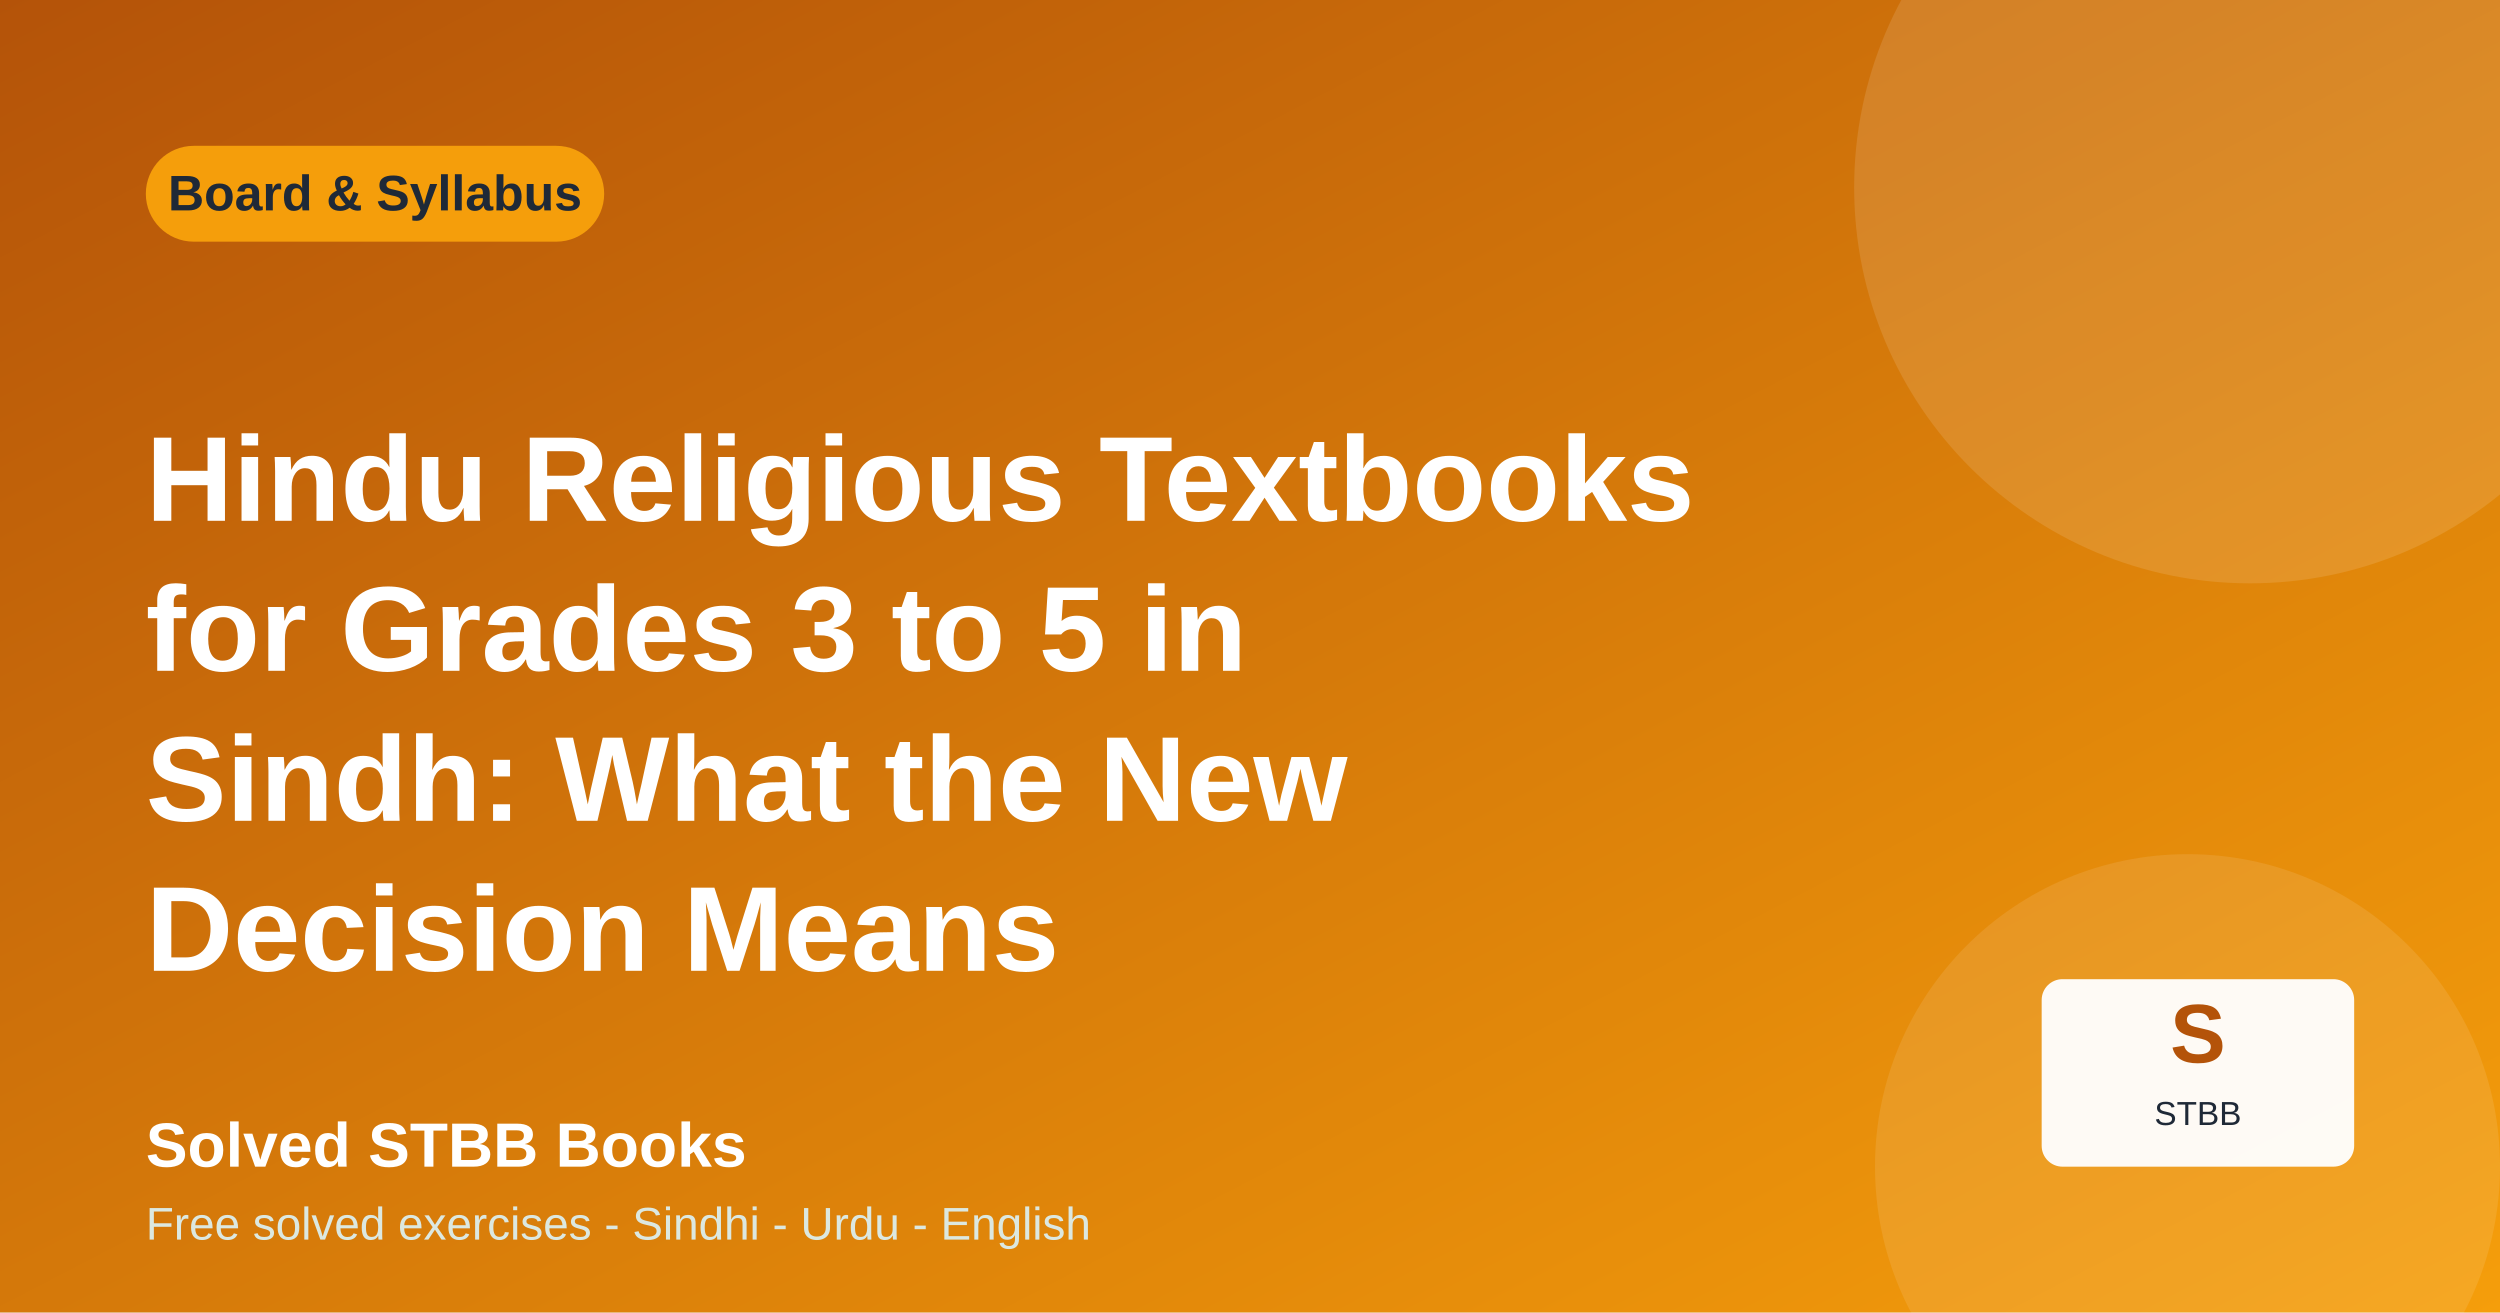
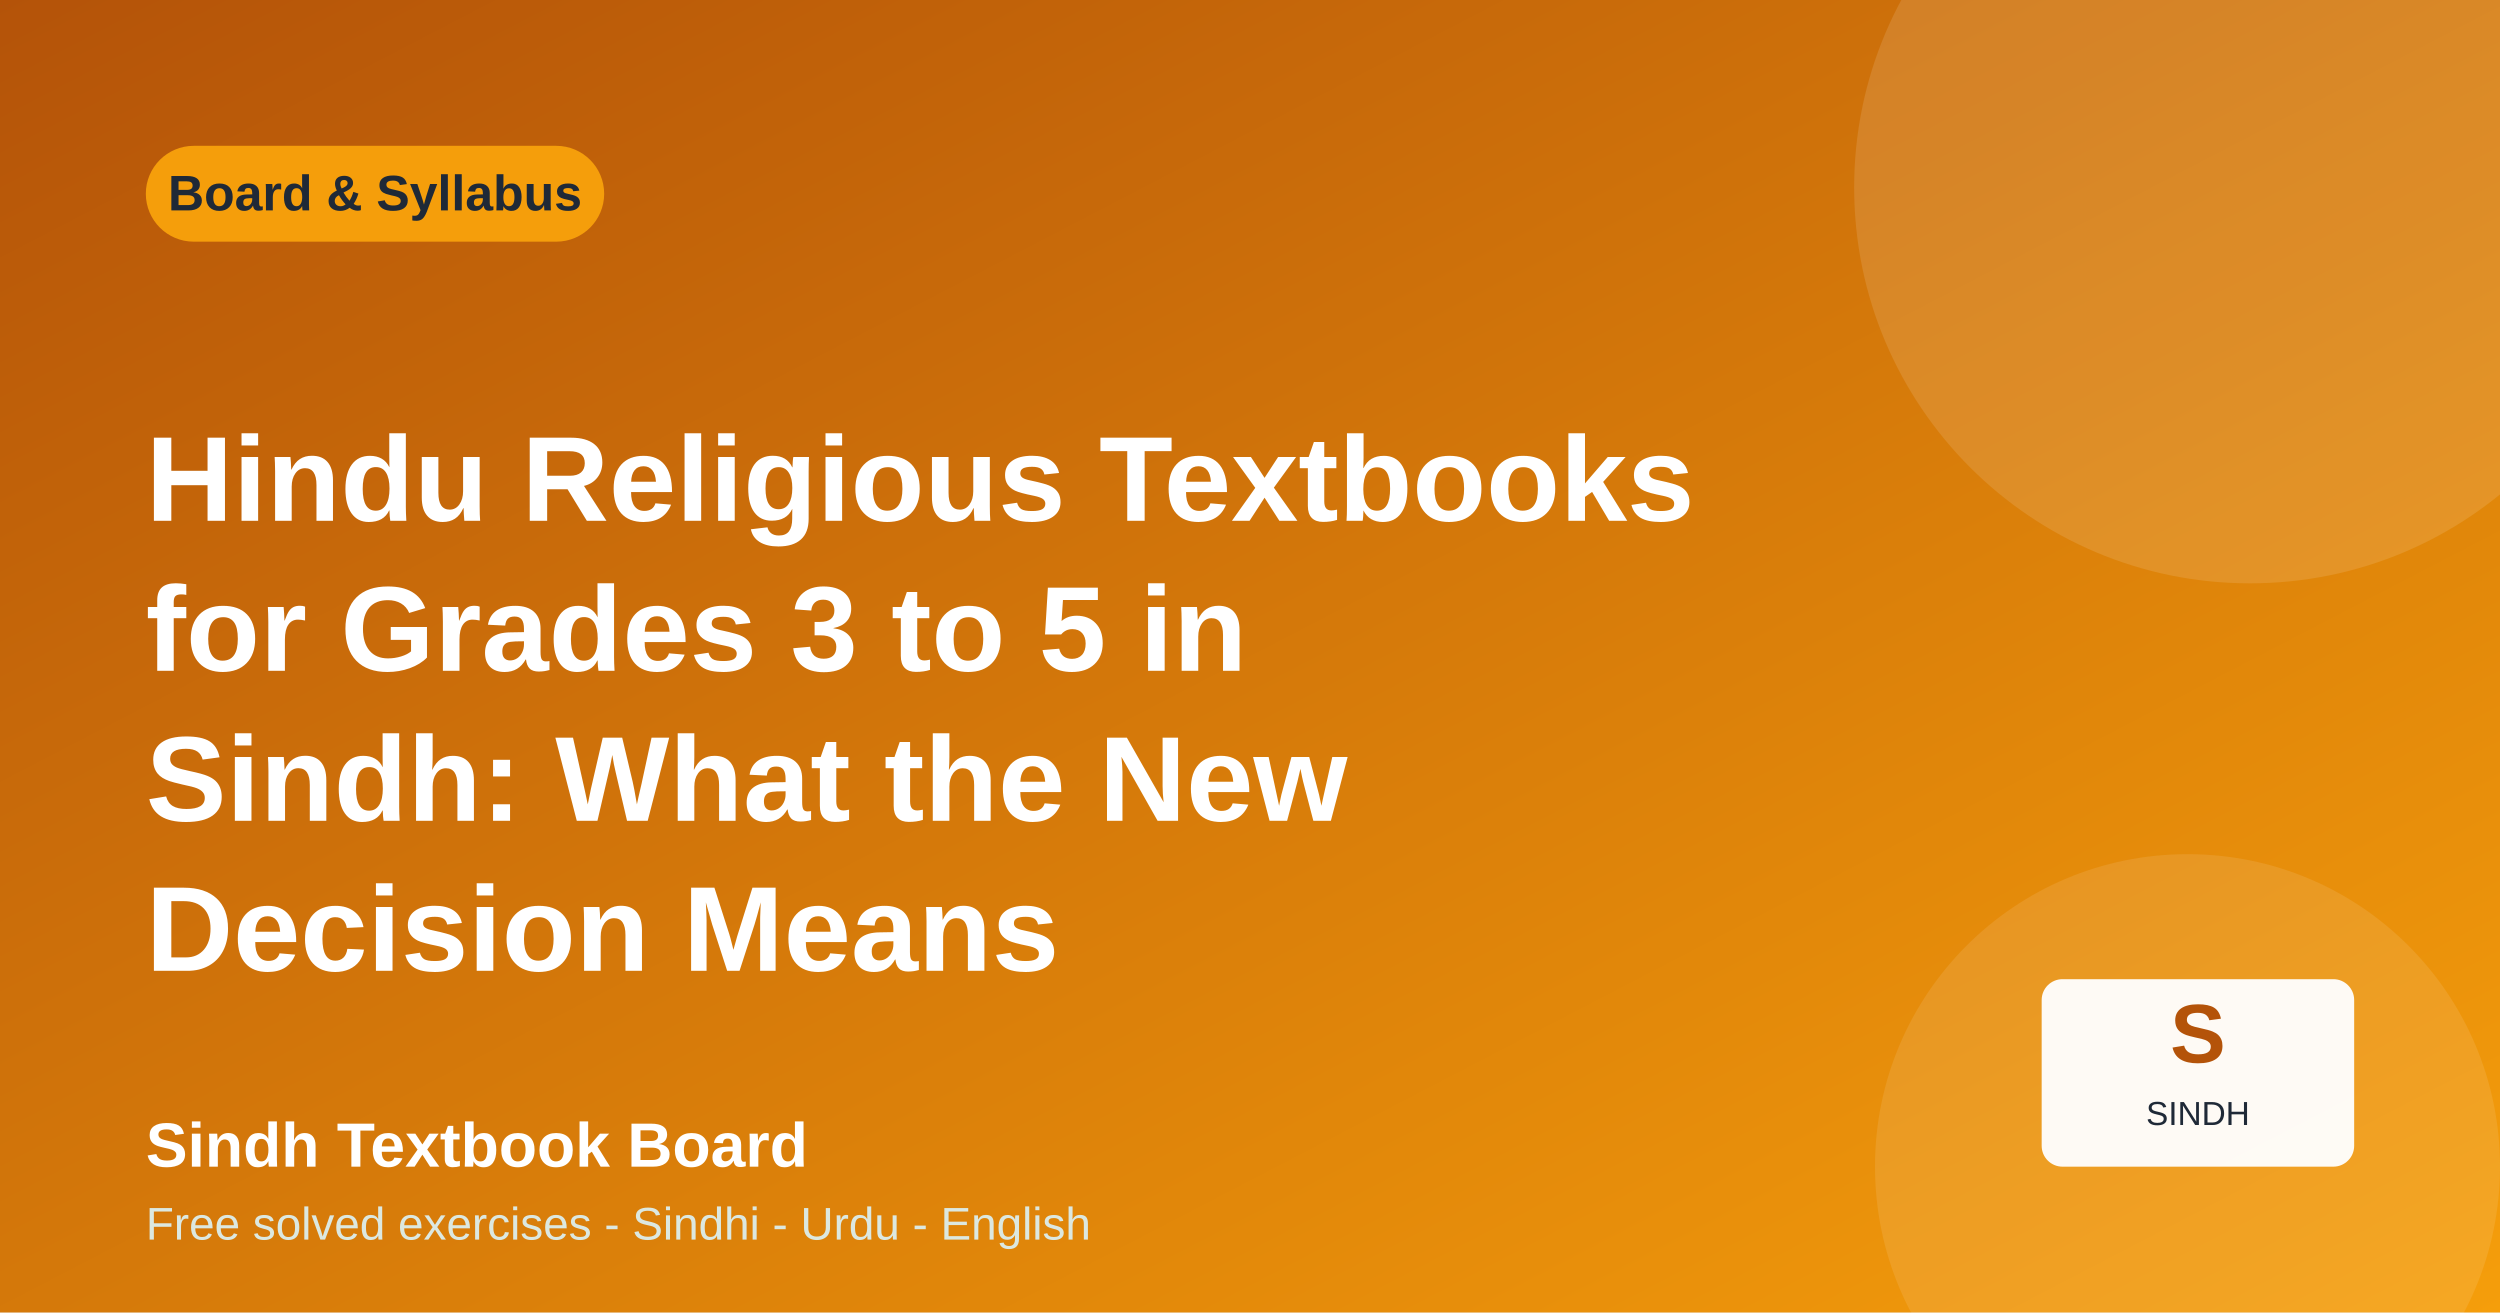
<svg xmlns="http://www.w3.org/2000/svg" width="1200" height="630" viewBox="0 0 1200 630">
  <defs>
    <linearGradient id="g" x1="0" y1="0" x2="1" y2="1">
      <stop offset="0" stop-color="#B45309" />
      <stop offset="1" stop-color="#F59E0B" />
    </linearGradient>
  </defs>
  <rect width="1200" height="630" fill="url(#g)" />
  <circle cx="1080" cy="90" r="190" fill="#ffffff" opacity="0.12" />
  <circle cx="1050" cy="560" r="150" fill="#ffffff" opacity="0.10" />
  <rect x="70" y="70" width="220" height="46" rx="23" fill="#F59E0B" />
  <text x="180" y="101" font-family="Arial, sans-serif" font-size="24" font-weight="bold" fill="#1F2937" text-anchor="middle">Board &amp; Syllabus</text>
  <text x="70" y="250" font-family="Arial, sans-serif" font-size="58" font-weight="bold" fill="#ffffff">Hindu Religious Textbooks</text>
  <text x="70" y="322" font-family="Arial, sans-serif" font-size="58" font-weight="bold" fill="#ffffff">for Grades 3 to 5 in</text>
  <text x="70" y="394" font-family="Arial, sans-serif" font-size="58" font-weight="bold" fill="#ffffff">Sindh: What the New</text>
  <text x="70" y="466" font-family="Arial, sans-serif" font-size="58" font-weight="bold" fill="#ffffff">Decision Means</text>
-   <text x="70" y="560" font-family="Arial, sans-serif" font-size="30" font-weight="bold" fill="#ffffff">Solved STBB Books</text>
+   <text x="70" y="560" font-family="Arial, sans-serif" font-size="30" font-weight="bold" fill="#ffffff">Sindh Textbook Board</text>
  <text x="70" y="595" font-family="Arial, sans-serif" font-size="22" fill="#DCE8E0">Free solved exercises - Sindhi - Urdu - English</text>
  <rect x="980" y="470" width="150" height="90" rx="10" fill="#ffffff" opacity="0.95" />
  <text x="1055" y="510" font-family="Arial, sans-serif" font-size="40" font-weight="bold" fill="#B45309" text-anchor="middle">S</text>
-   <text x="1055" y="540" font-family="Arial, sans-serif" font-size="16" fill="#1F2937" text-anchor="middle">STBB</text>
+   <text x="1055" y="540" font-family="Arial, sans-serif" font-size="16" fill="#1F2937" text-anchor="middle">SINDH</text>
</svg>
